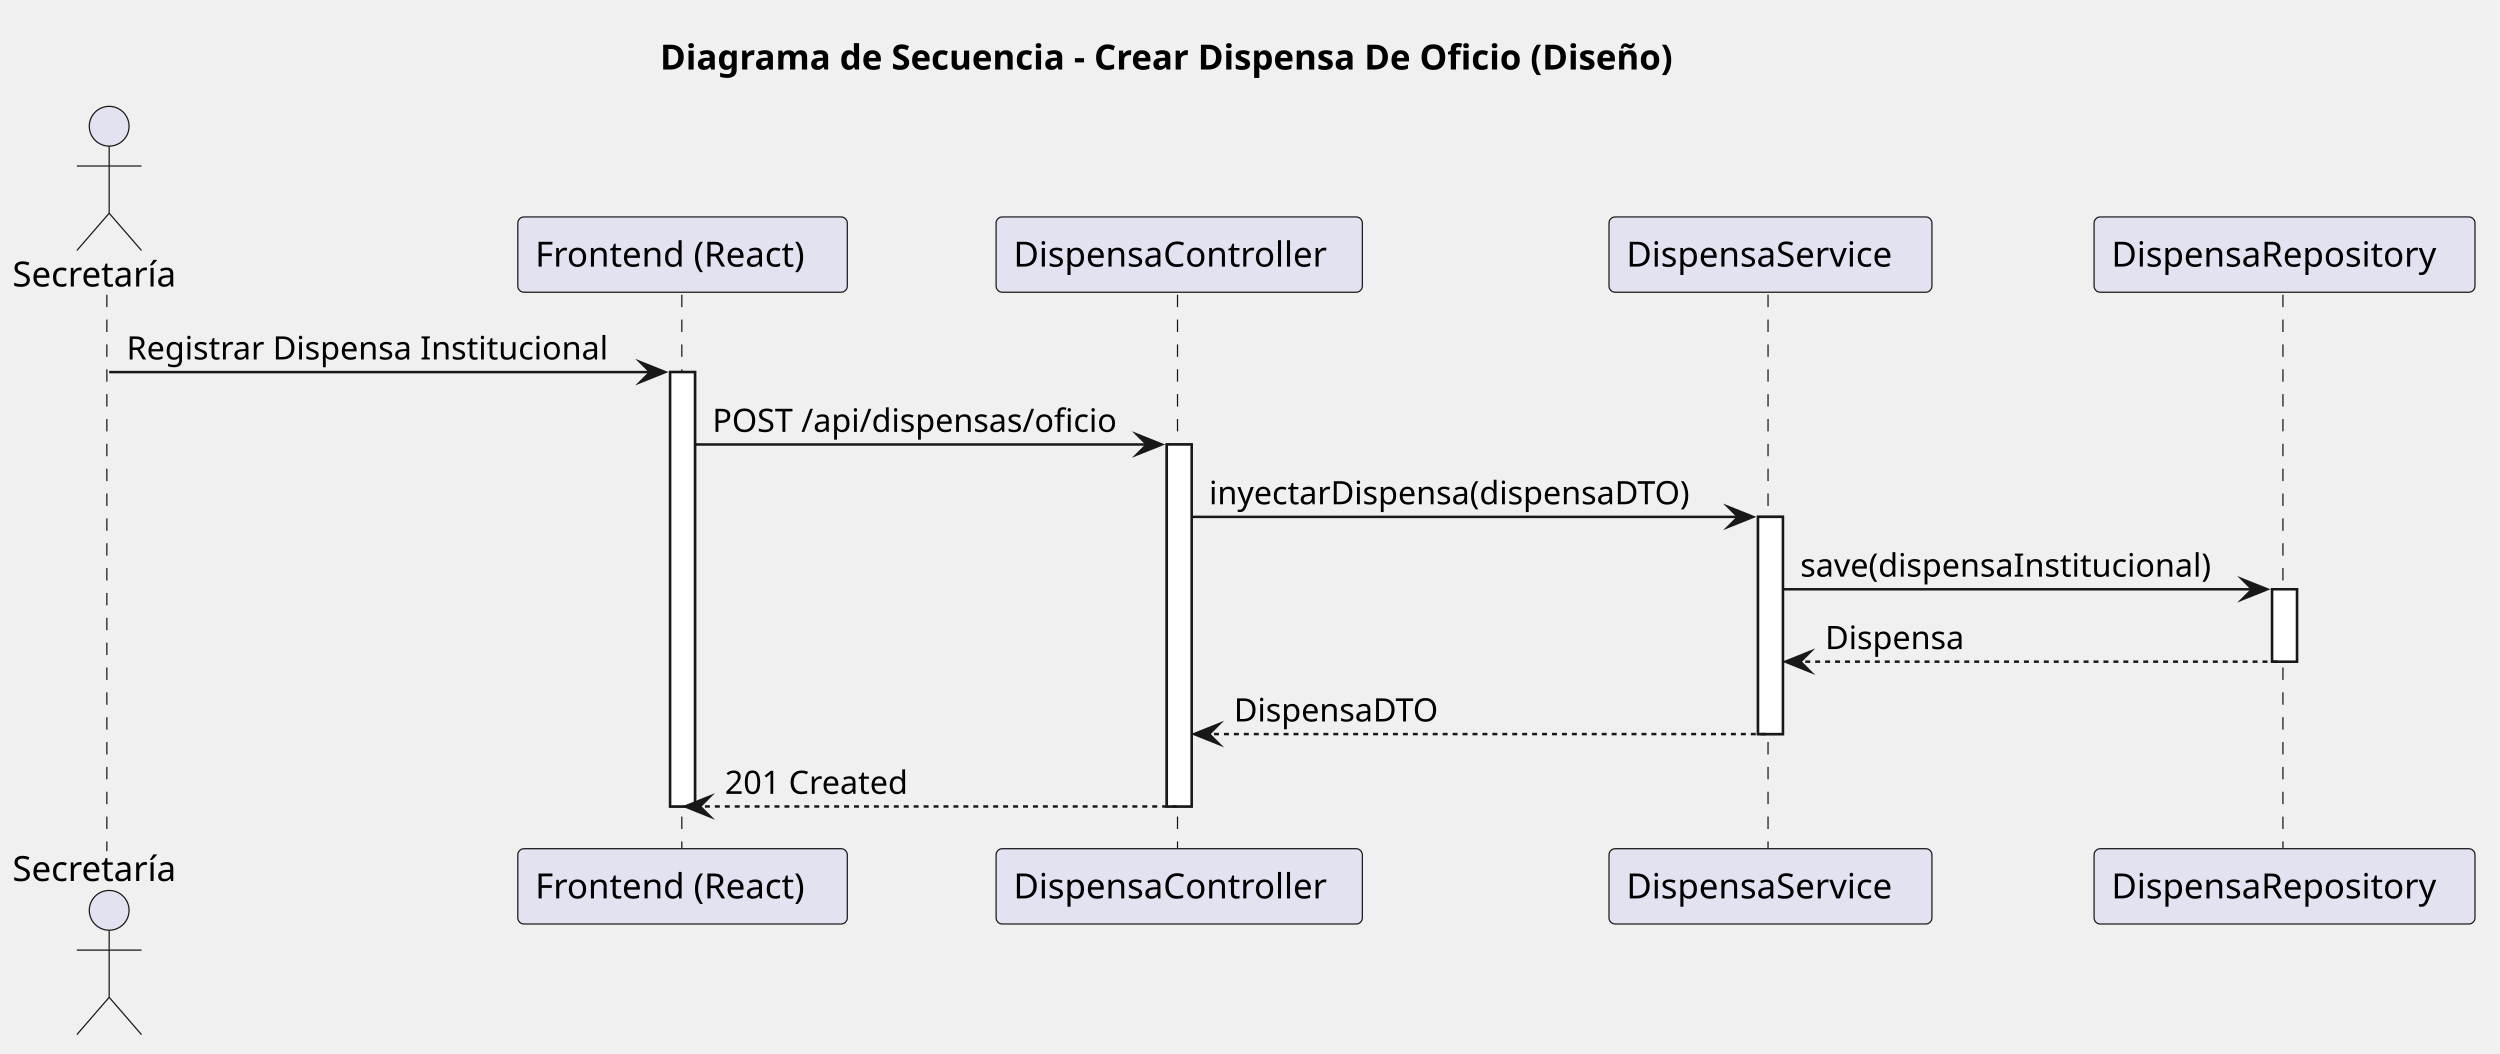
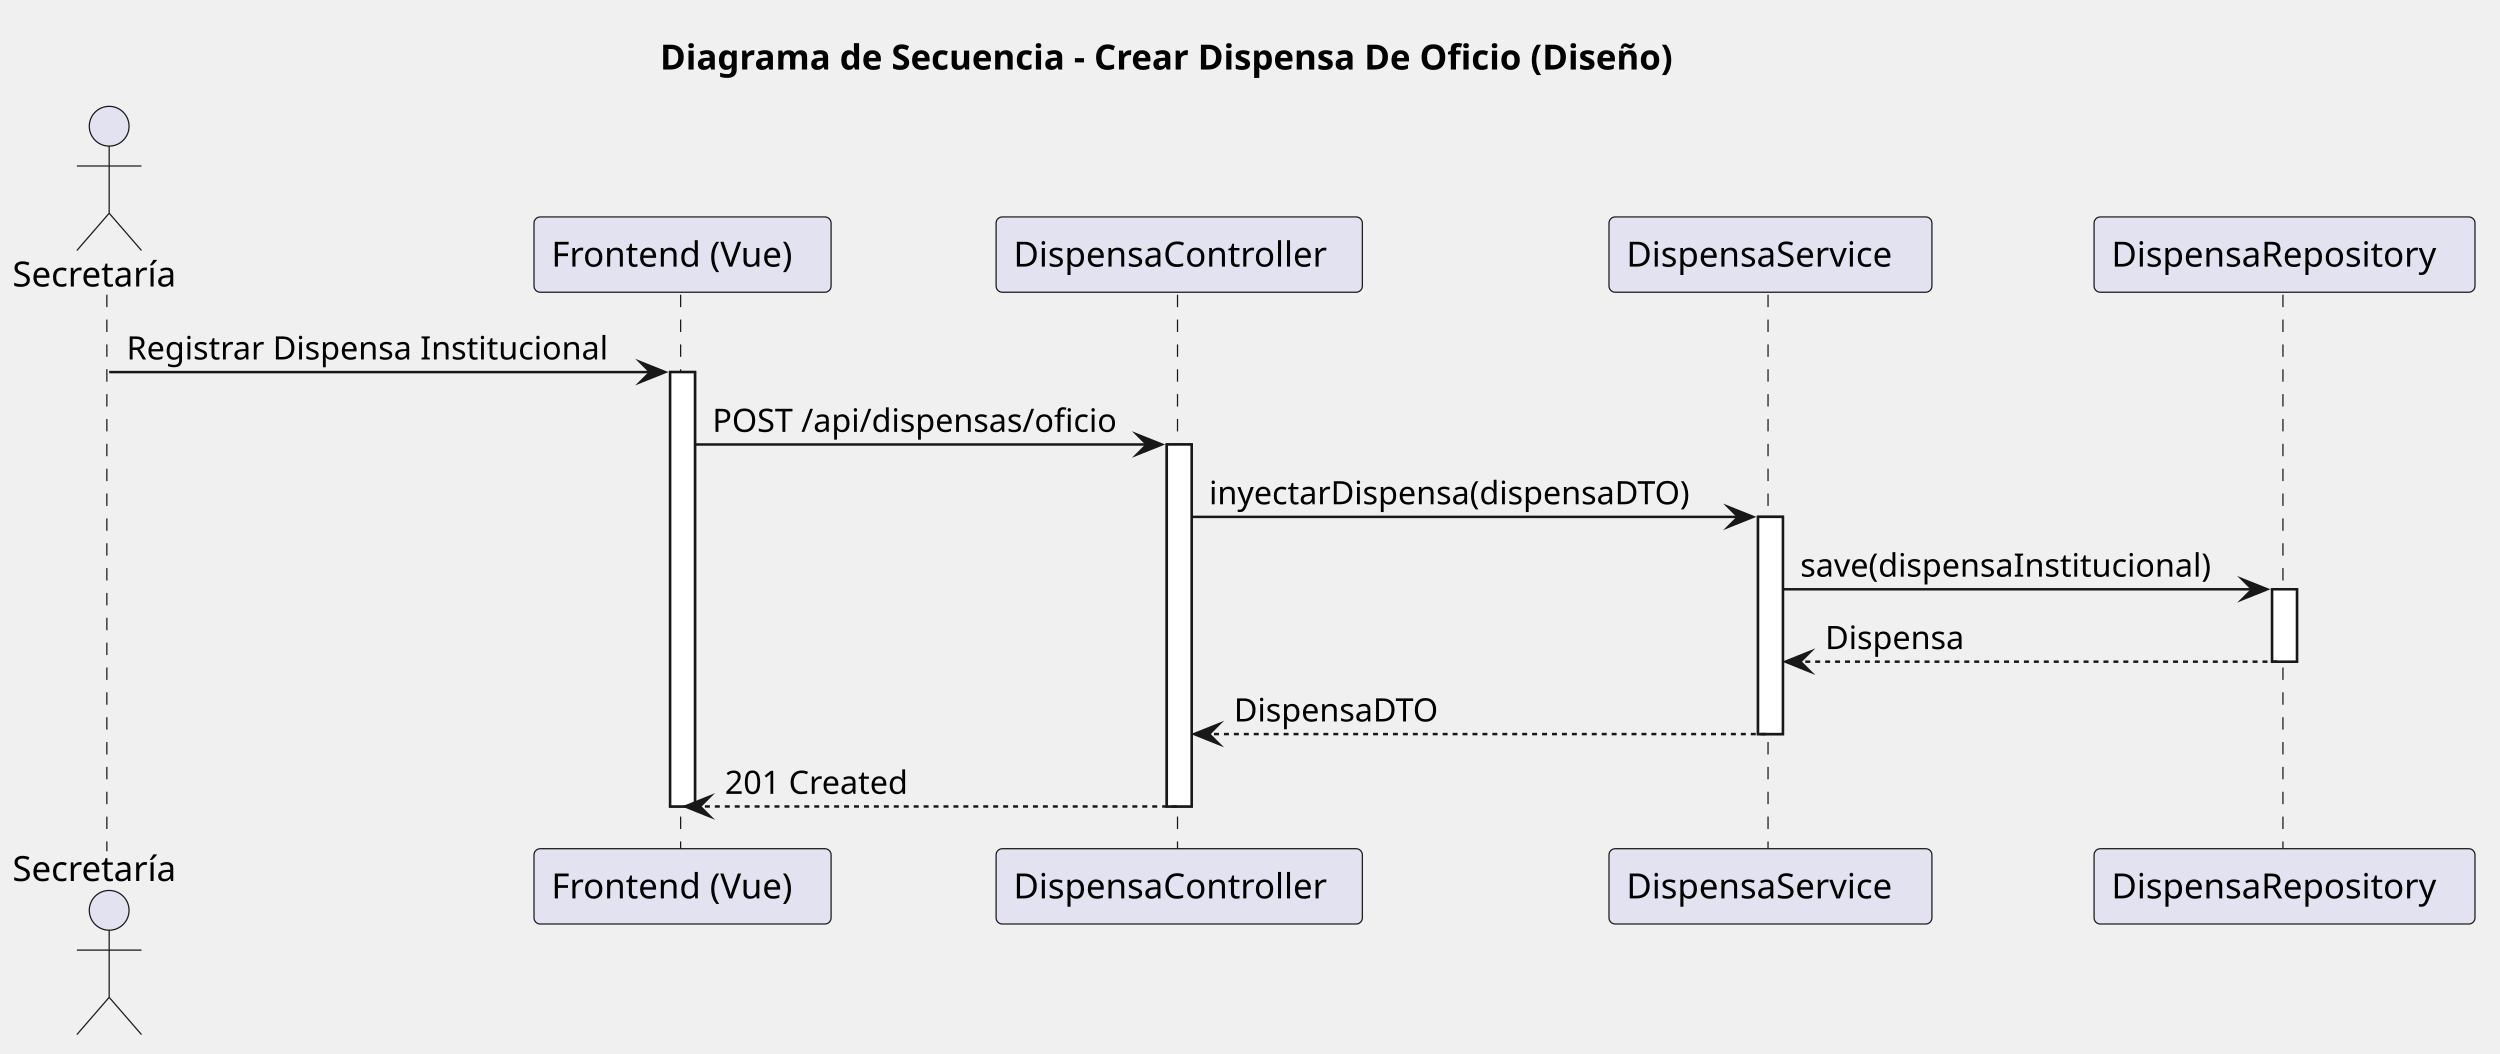
<svg xmlns="http://www.w3.org/2000/svg" contentStyleType="text/css" data-diagram-type="SEQUENCE" height="424px" preserveAspectRatio="none" style="width:1006px;height:424px;background:#FFFFFF;" version="1.1" viewBox="0 0 1006 424" width="1006px" zoomAndPan="magnify">
  <defs />
  <g>
    <g class="title" data-source-line="1">
      <text fill="#000000" font-family="sans-serif" font-size="14" font-weight="700" lengthAdjust="spacing" textLength="468.74" x="265.598" y="27.995">Diagrama de Secuencia - Crear Dispensa De Oficio (Diseño)</text>
    </g>
    <g>
      <rect fill="#FFFFFF" height="174.797" style="stroke:#181818;stroke-width:1;" width="10" x="269.66" y="149.727" />
    </g>
    <g>
      <rect fill="#FFFFFF" height="145.664" style="stroke:#181818;stroke-width:1;" width="10" x="469.52" y="178.859" />
    </g>
    <g>
      <rect fill="#FFFFFF" height="87.398" style="stroke:#181818;stroke-width:1;" width="10" x="707.434" y="207.992" />
    </g>
    <g>
      <rect fill="#FFFFFF" height="29.133" style="stroke:#181818;stroke-width:1;" width="10" x="914.295" y="237.125" />
    </g>
    <g class="participant-lifeline" data-entity-uid="part1" data-qualified-name="AdminUser" data-source-line="3" id="part1-lifeline">
      <g>
        <rect fill="#000000" fill-opacity="0" height="223.93" width="8" x="39.93" y="118.594" />
        <line style="stroke:#181818;stroke-width:0.5;stroke-dasharray:5,5;" x1="43" x2="43" y1="118.594" y2="342.523" />
      </g>
    </g>
    <g class="participant-lifeline" data-entity-uid="part2" data-qualified-name="FE" data-source-line="4" id="part2-lifeline">
      <g>
        <rect fill="#000000" fill-opacity="0" height="223.93" width="8" x="270.66" y="118.594" />
-         <line style="stroke:#181818;stroke-width:0.5;stroke-dasharray:5,5;" x1="274.365" x2="274.365" y1="118.594" y2="342.523" />
+         <line style="stroke:#181818;stroke-width:0.5;stroke-dasharray:5,5;" x1="273.887" x2="273.887" y1="118.594" y2="342.523" />
      </g>
    </g>
    <g class="participant-lifeline" data-entity-uid="part3" data-qualified-name="Controller" data-source-line="5" id="part3-lifeline">
      <g>
        <rect fill="#000000" fill-opacity="0" height="223.93" width="8" x="470.52" y="118.594" />
        <line style="stroke:#181818;stroke-width:0.5;stroke-dasharray:5,5;" x1="473.829" x2="473.829" y1="118.594" y2="342.523" />
      </g>
    </g>
    <g class="participant-lifeline" data-entity-uid="part4" data-qualified-name="Service" data-source-line="6" id="part4-lifeline">
      <g>
        <rect fill="#000000" fill-opacity="0" height="223.93" width="8" x="708.434" y="118.594" />
        <line style="stroke:#181818;stroke-width:0.5;stroke-dasharray:5,5;" x1="711.458" x2="711.458" y1="118.594" y2="342.523" />
      </g>
    </g>
    <g class="participant-lifeline" data-entity-uid="part5" data-qualified-name="Repository" data-source-line="7" id="part5-lifeline">
      <g>
        <rect fill="#000000" fill-opacity="0" height="223.93" width="8" x="915.295" y="118.594" />
        <line style="stroke:#181818;stroke-width:0.5;stroke-dasharray:5,5;" x1="918.654" x2="918.654" y1="118.594" y2="342.523" />
      </g>
    </g>
    <g class="participant participant-head" data-entity-uid="part1" data-qualified-name="AdminUser" data-source-line="3" id="part1-head">
      <text fill="#000000" font-family="sans-serif" font-size="14" lengthAdjust="spacing" textLength="71.859" x="5" y="115.292">Secretaría</text>
      <ellipse cx="43.93" cy="50.797" fill="#E2E2F0" rx="8" ry="8" style="stroke:#181818;stroke-width:0.5;" />
      <path d="M43.93,58.797 L43.93,85.797 M30.93,66.797 L56.93,66.797 M43.93,85.797 L30.93,100.797 M43.93,85.797 L56.93,100.797" fill="none" style="stroke:#181818;stroke-width:0.5;" />
    </g>
    <g class="participant participant-tail" data-entity-uid="part1" data-qualified-name="AdminUser" data-source-line="3" id="part1-tail">
      <text fill="#000000" font-family="sans-serif" font-size="14" lengthAdjust="spacing" textLength="71.859" x="5" y="354.519">Secretaría</text>
      <ellipse cx="43.93" cy="366.32" fill="#E2E2F0" rx="8" ry="8" style="stroke:#181818;stroke-width:0.5;" />
      <path d="M43.93,374.32 L43.93,401.32 M30.93,382.32 L56.93,382.32 M43.93,401.32 L30.93,416.32 M43.93,401.32 L56.93,416.32" fill="none" style="stroke:#181818;stroke-width:0.5;" />
    </g>
    <g class="participant participant-head" data-entity-uid="part2" data-qualified-name="FE" data-source-line="4" id="part2-head">
-       <rect fill="#E2E2F0" height="30.297" rx="2.5" ry="2.5" style="stroke:#181818;stroke-width:0.5;" width="132.59" x="208.365" y="87.297" />
-       <text fill="#000000" font-family="sans-serif" font-size="14" lengthAdjust="spacing" textLength="118.59" x="215.365" y="107.292">Frontend (React)</text>
+       <rect fill="#E2E2F0" height="30.297" rx="2.5" ry="2.5" style="stroke:#181818;stroke-width:0.5;" width="119.547" x="214.887" y="87.297" />
+       <text fill="#000000" font-family="sans-serif" font-size="14" lengthAdjust="spacing" textLength="105.547" x="221.887" y="107.292">Frontend (Vue)</text>
    </g>
    <g class="participant participant-tail" data-entity-uid="part2" data-qualified-name="FE" data-source-line="4" id="part2-tail">
-       <rect fill="#E2E2F0" height="30.297" rx="2.5" ry="2.5" style="stroke:#181818;stroke-width:0.5;" width="132.59" x="208.365" y="341.523" />
-       <text fill="#000000" font-family="sans-serif" font-size="14" lengthAdjust="spacing" textLength="118.59" x="215.365" y="361.519">Frontend (React)</text>
+       <rect fill="#E2E2F0" height="30.297" rx="2.5" ry="2.5" style="stroke:#181818;stroke-width:0.5;" width="119.547" x="214.887" y="341.523" />
+       <text fill="#000000" font-family="sans-serif" font-size="14" lengthAdjust="spacing" textLength="105.547" x="221.887" y="361.519">Frontend (Vue)</text>
    </g>
    <g class="participant participant-head" data-entity-uid="part3" data-qualified-name="Controller" data-source-line="5" id="part3-head">
      <rect fill="#E2E2F0" height="30.297" rx="2.5" ry="2.5" style="stroke:#181818;stroke-width:0.5;" width="147.383" x="400.829" y="87.297" />
      <text fill="#000000" font-family="sans-serif" font-size="14" lengthAdjust="spacing" textLength="133.383" x="407.829" y="107.292">DispensaController</text>
    </g>
    <g class="participant participant-tail" data-entity-uid="part3" data-qualified-name="Controller" data-source-line="5" id="part3-tail">
      <rect fill="#E2E2F0" height="30.297" rx="2.5" ry="2.5" style="stroke:#181818;stroke-width:0.5;" width="147.383" x="400.829" y="341.523" />
      <text fill="#000000" font-family="sans-serif" font-size="14" lengthAdjust="spacing" textLength="133.383" x="407.829" y="361.519">DispensaController</text>
    </g>
    <g class="participant participant-head" data-entity-uid="part4" data-qualified-name="Service" data-source-line="6" id="part4-head">
      <rect fill="#E2E2F0" height="30.297" rx="2.5" ry="2.5" style="stroke:#181818;stroke-width:0.5;" width="129.951" x="647.458" y="87.297" />
      <text fill="#000000" font-family="sans-serif" font-size="14" lengthAdjust="spacing" textLength="115.951" x="654.458" y="107.292">DispensaService</text>
    </g>
    <g class="participant participant-tail" data-entity-uid="part4" data-qualified-name="Service" data-source-line="6" id="part4-tail">
      <rect fill="#E2E2F0" height="30.297" rx="2.5" ry="2.5" style="stroke:#181818;stroke-width:0.5;" width="129.951" x="647.458" y="341.523" />
      <text fill="#000000" font-family="sans-serif" font-size="14" lengthAdjust="spacing" textLength="115.951" x="654.458" y="361.519">DispensaService</text>
    </g>
    <g class="participant participant-head" data-entity-uid="part5" data-qualified-name="Repository" data-source-line="7" id="part5-head">
      <rect fill="#E2E2F0" height="30.297" rx="2.5" ry="2.5" style="stroke:#181818;stroke-width:0.5;" width="153.282" x="842.654" y="87.297" />
      <text fill="#000000" font-family="sans-serif" font-size="14" lengthAdjust="spacing" textLength="139.282" x="849.654" y="107.292">DispensaRepository</text>
    </g>
    <g class="participant participant-tail" data-entity-uid="part5" data-qualified-name="Repository" data-source-line="7" id="part5-tail">
      <rect fill="#E2E2F0" height="30.297" rx="2.5" ry="2.5" style="stroke:#181818;stroke-width:0.5;" width="153.282" x="842.654" y="341.523" />
      <text fill="#000000" font-family="sans-serif" font-size="14" lengthAdjust="spacing" textLength="139.282" x="849.654" y="361.519">DispensaRepository</text>
    </g>
    <g>
      <rect fill="#FFFFFF" height="174.797" style="stroke:#181818;stroke-width:1;" width="10" x="269.66" y="149.727" />
    </g>
    <g>
      <rect fill="#FFFFFF" height="145.664" style="stroke:#181818;stroke-width:1;" width="10" x="469.52" y="178.859" />
    </g>
    <g>
      <rect fill="#FFFFFF" height="87.398" style="stroke:#181818;stroke-width:1;" width="10" x="707.434" y="207.992" />
    </g>
    <g>
      <rect fill="#FFFFFF" height="29.133" style="stroke:#181818;stroke-width:1;" width="10" x="914.295" y="237.125" />
    </g>
    <g class="message" data-entity-1="part1" data-entity-2="part2" data-source-line="9" id="msg1">
      <polygon fill="#181818" points="257.66,145.727,267.66,149.727,257.66,153.727,261.66,149.727" style="stroke:#181818;stroke-width:1;stroke-linejoin:miter;stroke-miterlimit:10;" />
      <line style="stroke:#181818;stroke-width:1;" x1="43.93" x2="263.66" y1="149.727" y2="149.727" />
      <text fill="#000000" font-family="sans-serif" font-size="13" lengthAdjust="spacing" textLength="206.731" x="50.93" y="144.661">Registrar Dispensa Institucional</text>
    </g>
    <g class="message" data-entity-1="part2" data-entity-2="part3" data-source-line="12" id="msg2">
      <polygon fill="#181818" points="457.52,174.859,467.52,178.859,457.52,182.859,461.52,178.859" style="stroke:#181818;stroke-width:1;stroke-linejoin:miter;stroke-miterlimit:10;" />
      <line style="stroke:#181818;stroke-width:1;" x1="279.66" x2="463.52" y1="178.859" y2="178.859" />
      <text fill="#000000" font-family="sans-serif" font-size="13" lengthAdjust="spacing" textLength="170.86" x="286.66" y="173.793">POST /api/dispensas/oficio</text>
    </g>
    <g class="message" data-entity-1="part3" data-entity-2="part4" data-source-line="15" id="msg3">
      <polygon fill="#181818" points="695.434,203.992,705.434,207.992,695.434,211.992,699.434,207.992" style="stroke:#181818;stroke-width:1;stroke-linejoin:miter;stroke-miterlimit:10;" />
      <line style="stroke:#181818;stroke-width:1;" x1="479.52" x2="701.434" y1="207.992" y2="207.992" />
      <text fill="#000000" font-family="sans-serif" font-size="13" lengthAdjust="spacing" textLength="208.914" x="486.52" y="202.926">inyectarDispensa(dispensaDTO)</text>
    </g>
    <g class="message" data-entity-1="part4" data-entity-2="part5" data-source-line="17" id="msg4">
      <polygon fill="#181818" points="902.295,233.125,912.295,237.125,902.295,241.125,906.295,237.125" style="stroke:#181818;stroke-width:1;stroke-linejoin:miter;stroke-miterlimit:10;" />
      <line style="stroke:#181818;stroke-width:1;" x1="717.434" x2="908.295" y1="237.125" y2="237.125" />
      <text fill="#000000" font-family="sans-serif" font-size="13" lengthAdjust="spacing" textLength="177.861" x="724.434" y="232.059">save(dispensaInstitucional)</text>
    </g>
    <g class="message" data-entity-1="part5" data-entity-2="part4" data-source-line="19" id="msg5">
      <polygon fill="#181818" points="728.434,262.258,718.434,266.258,728.434,270.258,724.434,266.258" style="stroke:#181818;stroke-width:1;stroke-linejoin:miter;stroke-miterlimit:10;" />
      <line style="stroke:#181818;stroke-width:1;stroke-dasharray:2,2;" x1="722.434" x2="918.295" y1="266.258" y2="266.258" />
      <text fill="#000000" font-family="sans-serif" font-size="13" lengthAdjust="spacing" textLength="59.623" x="734.434" y="261.192">Dispensa</text>
    </g>
    <g class="message" data-entity-1="part4" data-entity-2="part3" data-source-line="21" id="msg6">
      <polygon fill="#181818" points="490.52,291.391,480.52,295.391,490.52,299.391,486.52,295.391" style="stroke:#181818;stroke-width:1;stroke-linejoin:miter;stroke-miterlimit:10;" />
      <line style="stroke:#181818;stroke-width:1;stroke-dasharray:2,2;" x1="484.52" x2="711.434" y1="295.391" y2="295.391" />
      <text fill="#000000" font-family="sans-serif" font-size="13" lengthAdjust="spacing" textLength="87.807" x="496.52" y="290.325">DispensaDTO</text>
    </g>
    <g class="message" data-entity-1="part3" data-entity-2="part2" data-source-line="24" id="msg7">
      <polygon fill="#181818" points="285.66,320.523,275.66,324.523,285.66,328.523,281.66,324.523" style="stroke:#181818;stroke-width:1;stroke-linejoin:miter;stroke-miterlimit:10;" />
      <line style="stroke:#181818;stroke-width:1;stroke-dasharray:2,2;" x1="279.66" x2="473.52" y1="324.523" y2="324.523" />
      <text fill="#000000" font-family="sans-serif" font-size="13" lengthAdjust="spacing" textLength="80.679" x="291.66" y="319.457">201 Created</text>
    </g>
  </g>
</svg>
